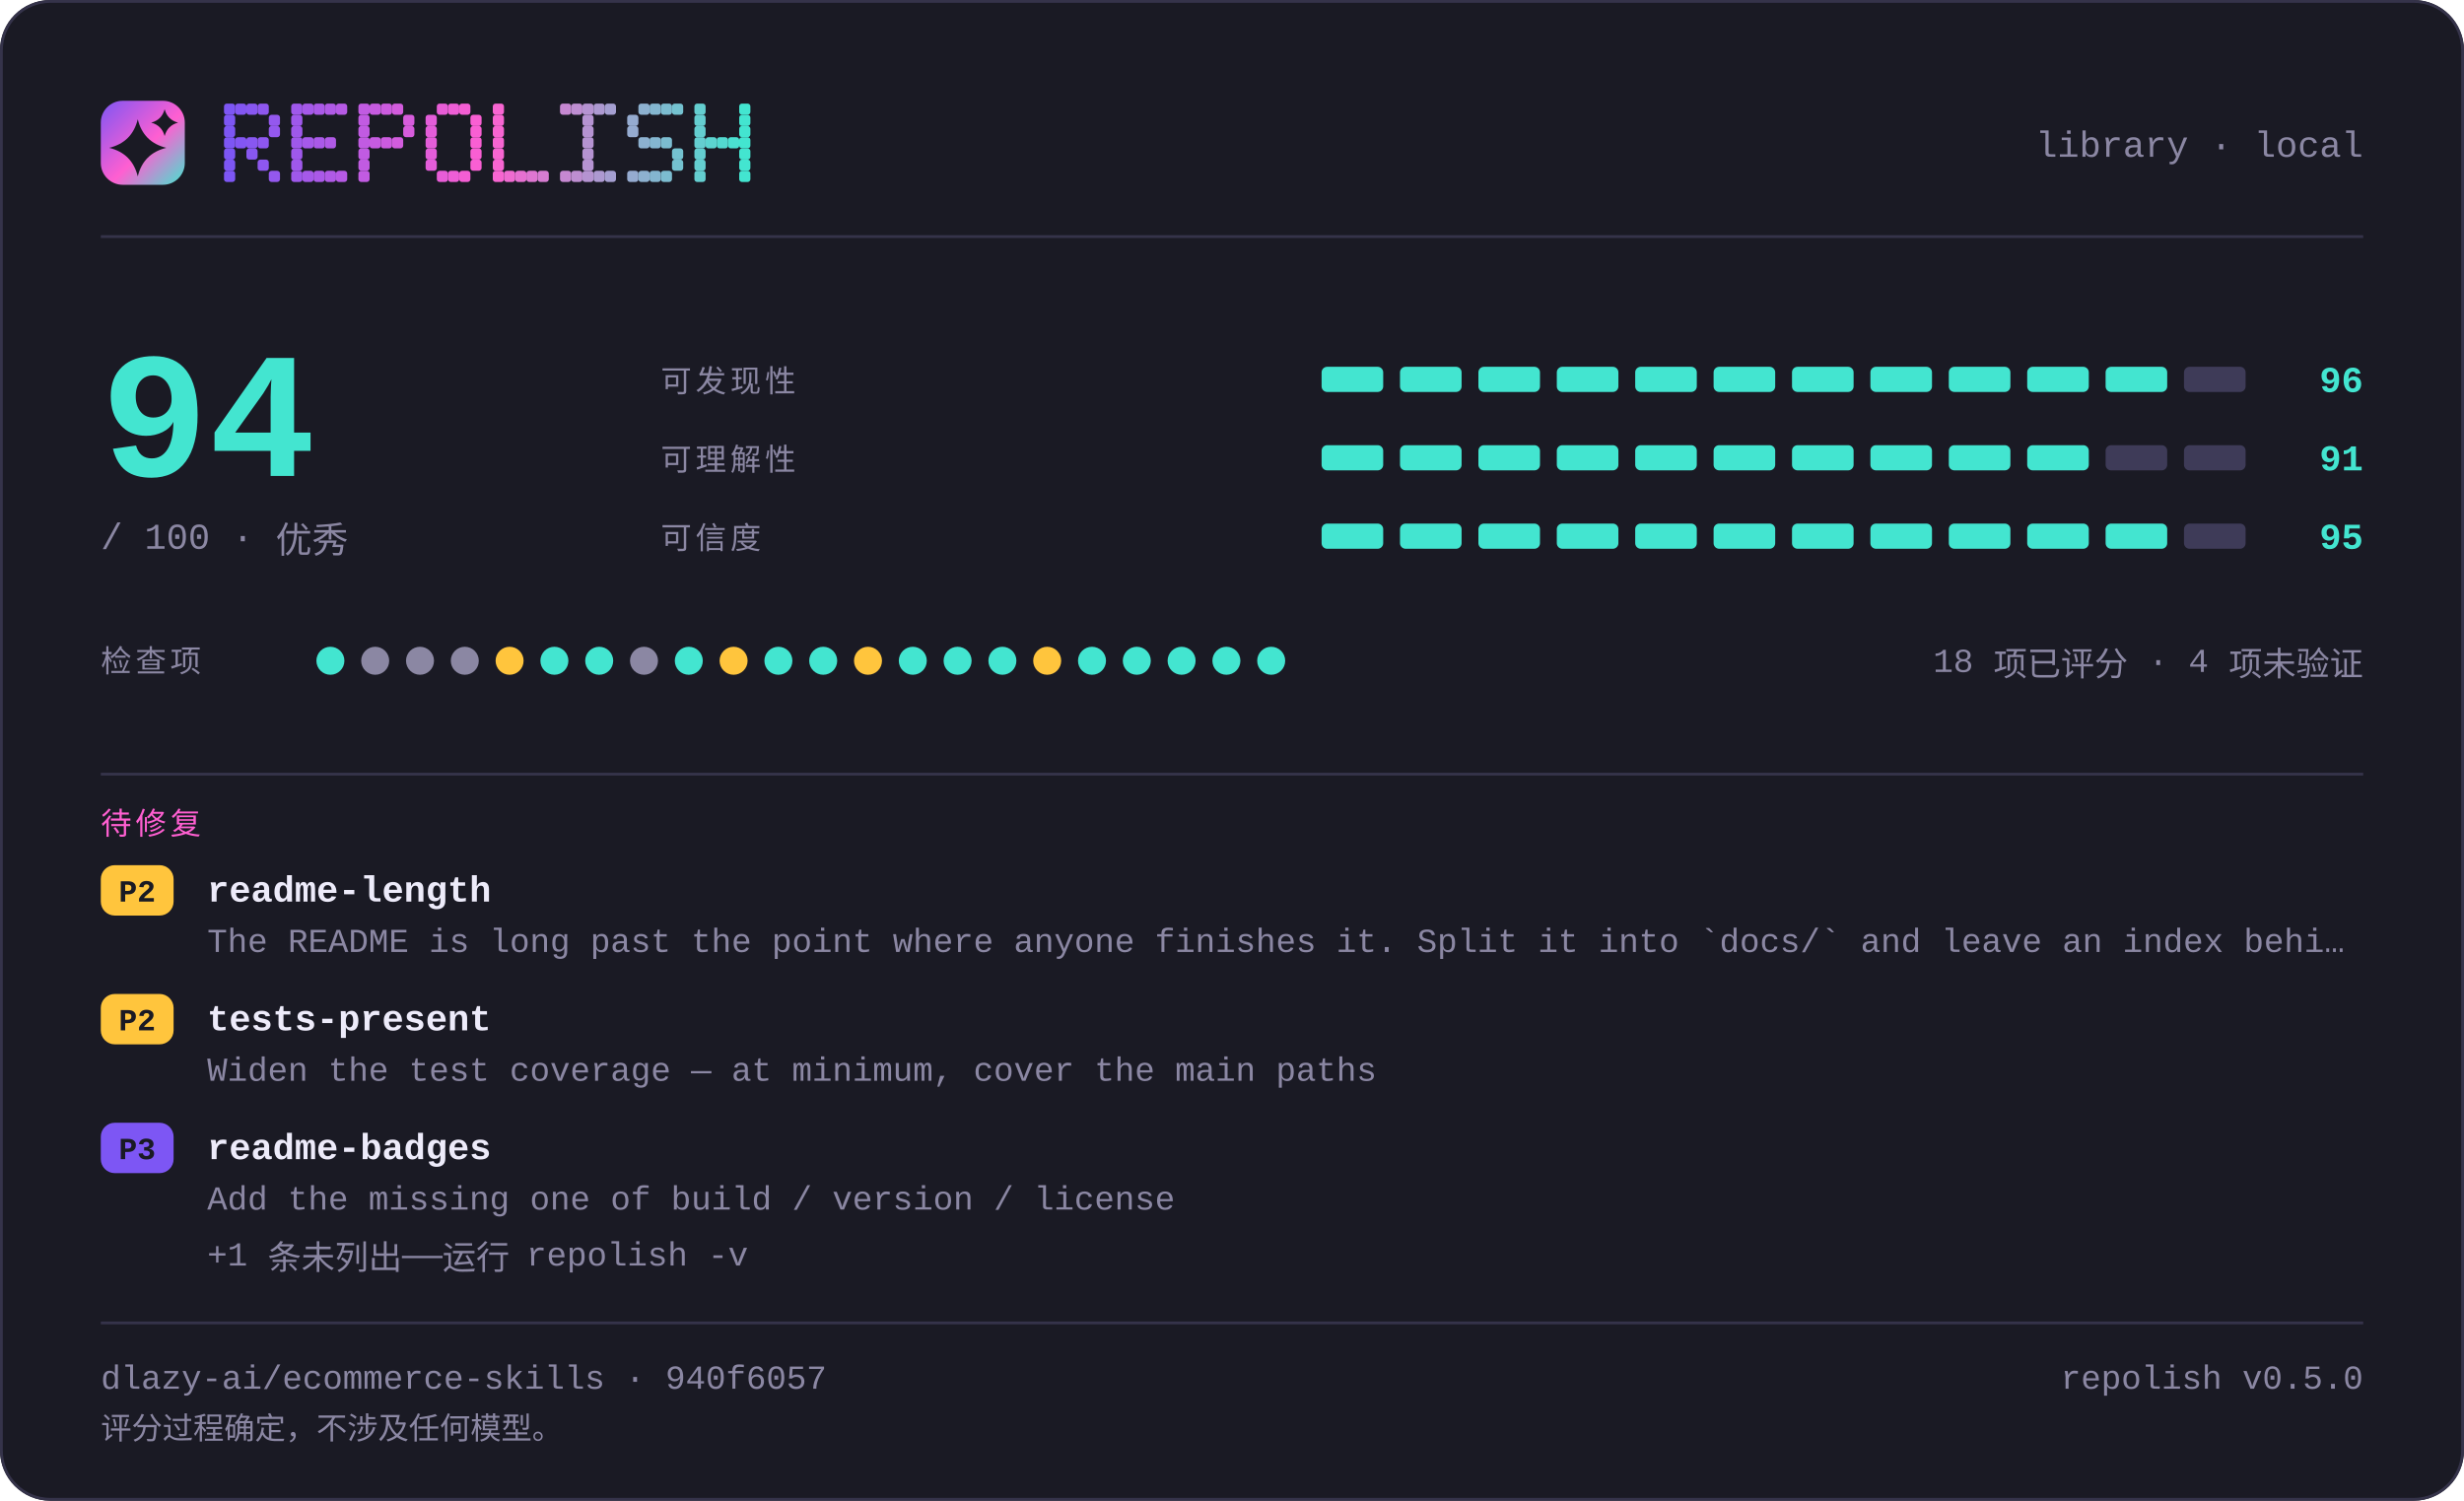
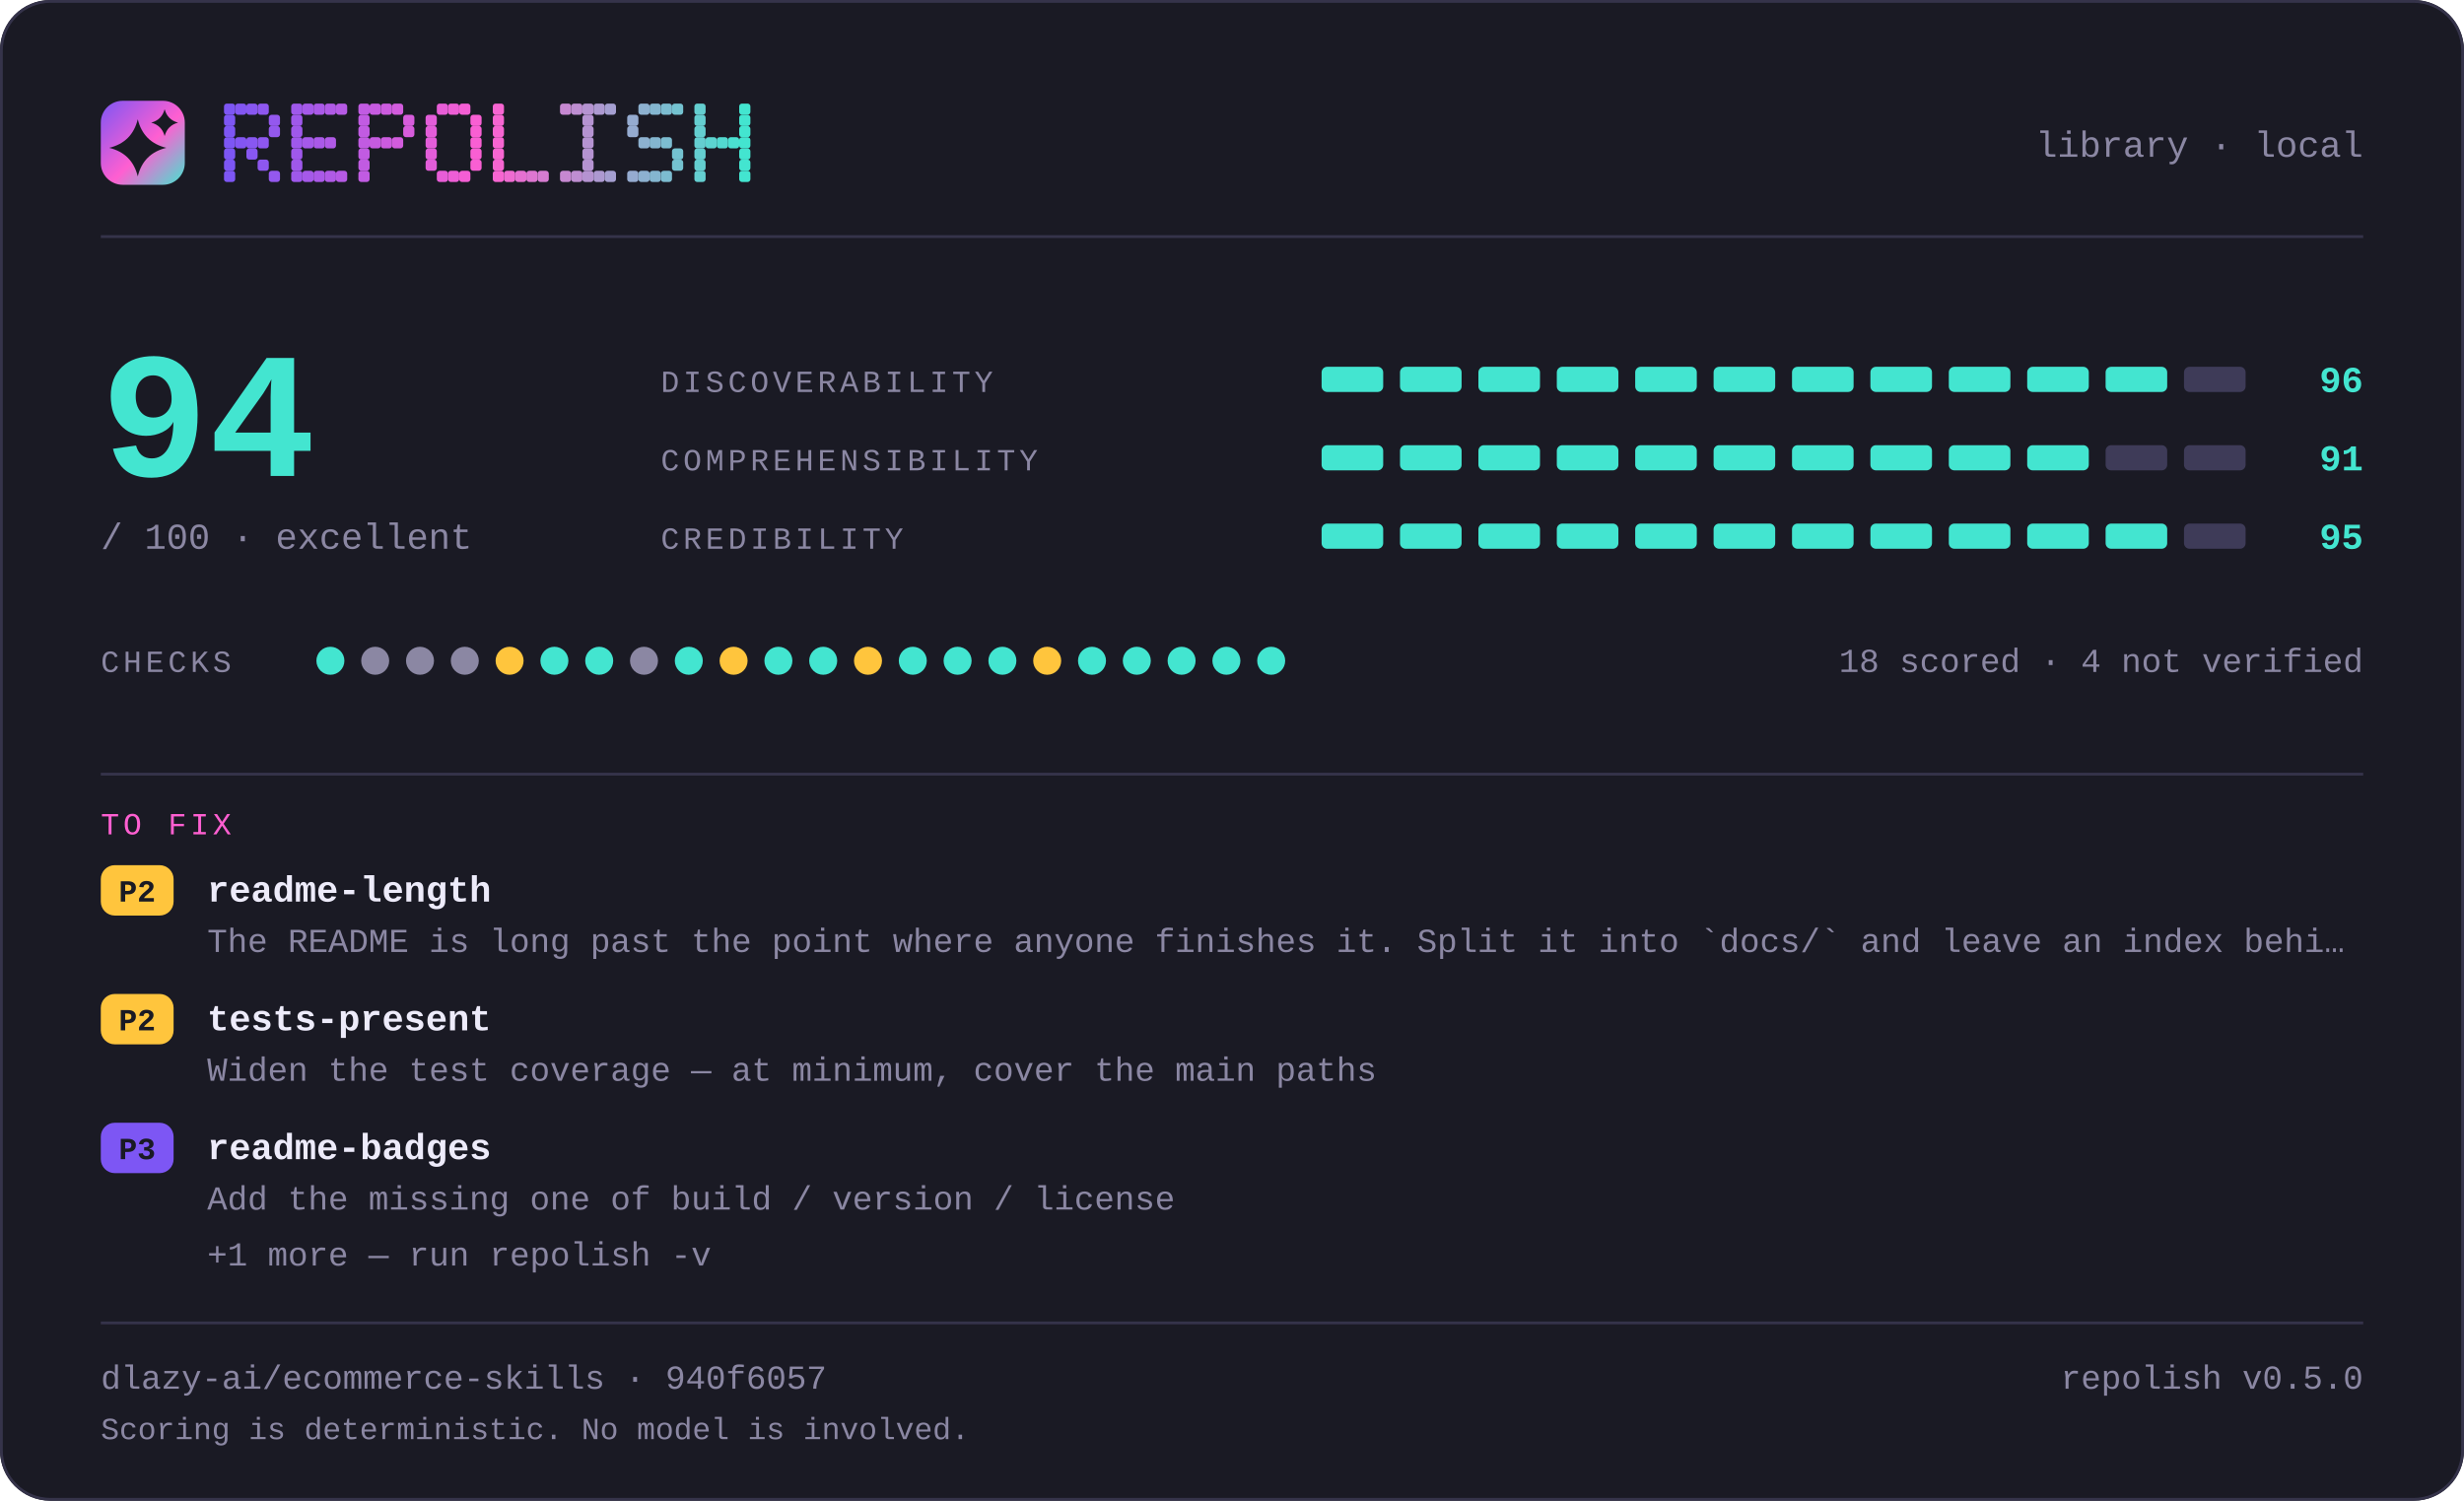
- <svg xmlns="http://www.w3.org/2000/svg" width="880" height="536" viewBox="0 0 880 536" lang="zh-CN" role="img" aria-label="repolish report card — 94 out of 100">
+ <svg xmlns="http://www.w3.org/2000/svg" width="880" height="536" viewBox="0 0 880 536" lang="en" role="img" aria-label="repolish report card — 94 out of 100">
  <defs>
    <linearGradient id="brand" x1="0" y1="0" x2="1" y2="1">
      <stop offset="0" stop-color="#7d56f4" />
      <stop offset="0.55" stop-color="#ff5fd1" />
      <stop offset="1" stop-color="#43e5d0" />
    </linearGradient>
  </defs>
  <style>
    .t { font-family: ui-monospace, SFMono-Regular, "SF Mono", Menlo, Consolas, "Liberation Mono", "Noto Sans Mono CJK SC", "Noto Sans Mono CJK JP", "Microsoft YaHei", "Hiragino Sans", "Yu Gothic", monospace; }
  </style>
  <rect x="0" y="0" width="880" height="536" rx="18.0" fill="#1a1a24" />
  <rect x="0.5" y="0.5" width="879" height="535" rx="17.5" fill="none" stroke="#35334a" />
  <rect x="36" y="36" width="30" height="30" rx="7.8" fill="url(#brand)" />
  <path d="M49.2 42.6Q51.2 50.8 59.4 52.8Q51.2 54.8 49.2 63.0Q47.2 54.8 39.0 52.8Q47.2 50.8 49.2 42.6Z" fill="#1a1a24" />
  <path d="M58.8 39.0Q59.8 42.8 63.6 43.8Q59.8 44.8 58.8 48.6Q57.8 44.8 54.0 43.8Q57.8 42.8 58.8 39.0Z" fill="#1a1a24" />
  <g fill="#7d56f4">
    <rect x="80" y="37" width="4" height="4" rx="1" />
    <rect x="80" y="41" width="4" height="4" rx="1" />
    <rect x="80" y="45" width="4" height="4" rx="1" />
    <rect x="80" y="49" width="4" height="4" rx="1" />
    <rect x="80" y="53" width="4" height="4" rx="1" />
    <rect x="80" y="57" width="4" height="4" rx="1" />
    <rect x="80" y="61" width="4" height="4" rx="1" />
  </g>
  <g fill="#8356f2">
    <rect x="84" y="37" width="4" height="4" rx="1" />
    <rect x="84" y="49" width="4" height="4" rx="1" />
  </g>
  <g fill="#8857f1">
    <rect x="88" y="37" width="4" height="4" rx="1" />
    <rect x="88" y="49" width="4" height="4" rx="1" />
    <rect x="88" y="53" width="4" height="4" rx="1" />
  </g>
  <g fill="#8e57ef">
    <rect x="92" y="37" width="4" height="4" rx="1" />
    <rect x="92" y="49" width="4" height="4" rx="1" />
    <rect x="92" y="57" width="4" height="4" rx="1" />
  </g>
  <g fill="#9458ee">
    <rect x="96" y="41" width="4" height="4" rx="1" />
    <rect x="96" y="45" width="4" height="4" rx="1" />
    <rect x="96" y="61" width="4" height="4" rx="1" />
  </g>
  <g fill="#9f58eb">
    <rect x="104" y="37" width="4" height="4" rx="1" />
    <rect x="104" y="41" width="4" height="4" rx="1" />
    <rect x="104" y="45" width="4" height="4" rx="1" />
    <rect x="104" y="49" width="4" height="4" rx="1" />
    <rect x="104" y="53" width="4" height="4" rx="1" />
    <rect x="104" y="57" width="4" height="4" rx="1" />
    <rect x="104" y="61" width="4" height="4" rx="1" />
  </g>
  <g fill="#a559e9">
    <rect x="108" y="37" width="4" height="4" rx="1" />
    <rect x="108" y="49" width="4" height="4" rx="1" />
    <rect x="108" y="61" width="4" height="4" rx="1" />
  </g>
  <g fill="#aa59e8">
    <rect x="112" y="37" width="4" height="4" rx="1" />
    <rect x="112" y="49" width="4" height="4" rx="1" />
    <rect x="112" y="61" width="4" height="4" rx="1" />
  </g>
  <g fill="#b05ae6">
    <rect x="116" y="37" width="4" height="4" rx="1" />
    <rect x="116" y="49" width="4" height="4" rx="1" />
    <rect x="116" y="61" width="4" height="4" rx="1" />
  </g>
  <g fill="#b65ae5">
    <rect x="120" y="37" width="4" height="4" rx="1" />
    <rect x="120" y="61" width="4" height="4" rx="1" />
  </g>
  <g fill="#c15be2">
    <rect x="128" y="37" width="4" height="4" rx="1" />
    <rect x="128" y="41" width="4" height="4" rx="1" />
    <rect x="128" y="45" width="4" height="4" rx="1" />
    <rect x="128" y="49" width="4" height="4" rx="1" />
    <rect x="128" y="53" width="4" height="4" rx="1" />
    <rect x="128" y="57" width="4" height="4" rx="1" />
    <rect x="128" y="61" width="4" height="4" rx="1" />
  </g>
  <g fill="#c65be0">
    <rect x="132" y="37" width="4" height="4" rx="1" />
    <rect x="132" y="49" width="4" height="4" rx="1" />
  </g>
  <g fill="#cc5bdf">
    <rect x="136" y="37" width="4" height="4" rx="1" />
    <rect x="136" y="49" width="4" height="4" rx="1" />
  </g>
  <g fill="#d25cdd">
    <rect x="140" y="37" width="4" height="4" rx="1" />
    <rect x="140" y="49" width="4" height="4" rx="1" />
  </g>
  <g fill="#d75cdc">
    <rect x="144" y="41" width="4" height="4" rx="1" />
    <rect x="144" y="45" width="4" height="4" rx="1" />
  </g>
  <g fill="#e35dd9">
    <rect x="152" y="41" width="4" height="4" rx="1" />
    <rect x="152" y="45" width="4" height="4" rx="1" />
    <rect x="152" y="49" width="4" height="4" rx="1" />
    <rect x="152" y="53" width="4" height="4" rx="1" />
    <rect x="152" y="57" width="4" height="4" rx="1" />
  </g>
  <g fill="#e85dd7">
    <rect x="156" y="37" width="4" height="4" rx="1" />
    <rect x="156" y="61" width="4" height="4" rx="1" />
  </g>
  <g fill="#ee5ed6">
    <rect x="160" y="37" width="4" height="4" rx="1" />
    <rect x="160" y="61" width="4" height="4" rx="1" />
  </g>
  <g fill="#f45ed4">
    <rect x="164" y="37" width="4" height="4" rx="1" />
    <rect x="164" y="61" width="4" height="4" rx="1" />
  </g>
  <g fill="#f95fd3">
    <rect x="168" y="41" width="4" height="4" rx="1" />
    <rect x="168" y="45" width="4" height="4" rx="1" />
    <rect x="168" y="49" width="4" height="4" rx="1" />
    <rect x="168" y="53" width="4" height="4" rx="1" />
    <rect x="168" y="57" width="4" height="4" rx="1" />
  </g>
  <g fill="#f765d1">
    <rect x="176" y="37" width="4" height="4" rx="1" />
    <rect x="176" y="41" width="4" height="4" rx="1" />
    <rect x="176" y="45" width="4" height="4" rx="1" />
    <rect x="176" y="49" width="4" height="4" rx="1" />
    <rect x="176" y="53" width="4" height="4" rx="1" />
    <rect x="176" y="57" width="4" height="4" rx="1" />
    <rect x="176" y="61" width="4" height="4" rx="1" />
  </g>
  <g fill="#ef6bd1">
    <rect x="180" y="61" width="4" height="4" rx="1" />
  </g>
  <g fill="#e670d1">
    <rect x="184" y="61" width="4" height="4" rx="1" />
  </g>
  <g fill="#de76d1">
    <rect x="188" y="61" width="4" height="4" rx="1" />
  </g>
  <g fill="#d67cd1">
    <rect x="192" y="61" width="4" height="4" rx="1" />
  </g>
  <g fill="#c688d1">
    <rect x="200" y="37" width="4" height="4" rx="1" />
    <rect x="200" y="61" width="4" height="4" rx="1" />
  </g>
  <g fill="#be8ed1">
    <rect x="204" y="37" width="4" height="4" rx="1" />
    <rect x="204" y="61" width="4" height="4" rx="1" />
  </g>
  <g fill="#b593d1">
    <rect x="208" y="37" width="4" height="4" rx="1" />
    <rect x="208" y="41" width="4" height="4" rx="1" />
    <rect x="208" y="45" width="4" height="4" rx="1" />
    <rect x="208" y="49" width="4" height="4" rx="1" />
    <rect x="208" y="53" width="4" height="4" rx="1" />
    <rect x="208" y="57" width="4" height="4" rx="1" />
    <rect x="208" y="61" width="4" height="4" rx="1" />
  </g>
  <g fill="#ad99d1">
    <rect x="212" y="37" width="4" height="4" rx="1" />
    <rect x="212" y="61" width="4" height="4" rx="1" />
  </g>
  <g fill="#a59fd1">
    <rect x="216" y="37" width="4" height="4" rx="1" />
    <rect x="216" y="61" width="4" height="4" rx="1" />
  </g>
  <g fill="#95abd0">
    <rect x="224" y="41" width="4" height="4" rx="1" />
    <rect x="224" y="45" width="4" height="4" rx="1" />
    <rect x="224" y="61" width="4" height="4" rx="1" />
  </g>
  <g fill="#8db1d0">
    <rect x="228" y="37" width="4" height="4" rx="1" />
    <rect x="228" y="49" width="4" height="4" rx="1" />
    <rect x="228" y="61" width="4" height="4" rx="1" />
  </g>
  <g fill="#84b6d0">
    <rect x="232" y="37" width="4" height="4" rx="1" />
    <rect x="232" y="49" width="4" height="4" rx="1" />
    <rect x="232" y="61" width="4" height="4" rx="1" />
  </g>
  <g fill="#7cbcd0">
    <rect x="236" y="37" width="4" height="4" rx="1" />
    <rect x="236" y="49" width="4" height="4" rx="1" />
    <rect x="236" y="61" width="4" height="4" rx="1" />
  </g>
  <g fill="#74c2d0">
    <rect x="240" y="37" width="4" height="4" rx="1" />
    <rect x="240" y="53" width="4" height="4" rx="1" />
    <rect x="240" y="57" width="4" height="4" rx="1" />
  </g>
  <g fill="#64ced0">
    <rect x="248" y="37" width="4" height="4" rx="1" />
    <rect x="248" y="41" width="4" height="4" rx="1" />
    <rect x="248" y="45" width="4" height="4" rx="1" />
    <rect x="248" y="49" width="4" height="4" rx="1" />
    <rect x="248" y="53" width="4" height="4" rx="1" />
    <rect x="248" y="57" width="4" height="4" rx="1" />
    <rect x="248" y="61" width="4" height="4" rx="1" />
  </g>
  <g fill="#5cd4d0">
    <rect x="252" y="49" width="4" height="4" rx="1" />
  </g>
  <g fill="#53d9d0">
    <rect x="256" y="49" width="4" height="4" rx="1" />
  </g>
  <g fill="#4bdfd0">
    <rect x="260" y="49" width="4" height="4" rx="1" />
  </g>
  <g fill="#43e5d0">
    <rect x="264" y="37" width="4" height="4" rx="1" />
    <rect x="264" y="41" width="4" height="4" rx="1" />
    <rect x="264" y="45" width="4" height="4" rx="1" />
    <rect x="264" y="49" width="4" height="4" rx="1" />
    <rect x="264" y="53" width="4" height="4" rx="1" />
    <rect x="264" y="57" width="4" height="4" rx="1" />
    <rect x="264" y="61" width="4" height="4" rx="1" />
  </g>
  <text class="t" x="844" y="56" font-size="13" fill="#8b87a3" text-anchor="end">library · local</text>
  <rect x="36" y="84" width="808" height="1" fill="#35334a" />
  <text class="t" x="36" y="170" font-size="64" fill="#43e5d0" text-anchor="start" font-weight="700">94</text>
-   <text class="t" x="36" y="196" font-size="13" fill="#8b87a3" text-anchor="start">/ 100  ·  优秀</text>
-   <text class="t" x="236" y="140" font-size="11" fill="#8b87a3" text-anchor="start" letter-spacing="1.4">可发现性</text>
+   <text class="t" x="36" y="196" font-size="13" fill="#8b87a3" text-anchor="start">/ 100  ·  excellent</text>
+   <text class="t" x="236" y="140" font-size="11" fill="#8b87a3" text-anchor="start" letter-spacing="1.4">DISCOVERABILITY</text>
  <rect x="472" y="131" width="22" height="9" rx="2.0" fill="#43e5d0" />
  <rect x="500" y="131" width="22" height="9" rx="2.0" fill="#43e5d0" />
  <rect x="528" y="131" width="22" height="9" rx="2.0" fill="#43e5d0" />
  <rect x="556" y="131" width="22" height="9" rx="2.0" fill="#43e5d0" />
  <rect x="584" y="131" width="22" height="9" rx="2.0" fill="#43e5d0" />
  <rect x="612" y="131" width="22" height="9" rx="2.0" fill="#43e5d0" />
  <rect x="640" y="131" width="22" height="9" rx="2.0" fill="#43e5d0" />
  <rect x="668" y="131" width="22" height="9" rx="2.0" fill="#43e5d0" />
  <rect x="696" y="131" width="22" height="9" rx="2.0" fill="#43e5d0" />
  <rect x="724" y="131" width="22" height="9" rx="2.0" fill="#43e5d0" />
  <rect x="752" y="131" width="22" height="9" rx="2.0" fill="#43e5d0" />
  <rect x="780" y="131" width="22" height="9" rx="2.0" fill="#3e3b58" />
  <text class="t" x="844" y="140" font-size="13" fill="#43e5d0" text-anchor="end" font-weight="700">96</text>
-   <text class="t" x="236" y="168" font-size="11" fill="#8b87a3" text-anchor="start" letter-spacing="1.4">可理解性</text>
+   <text class="t" x="236" y="168" font-size="11" fill="#8b87a3" text-anchor="start" letter-spacing="1.4">COMPREHENSIBILITY</text>
  <rect x="472" y="159" width="22" height="9" rx="2.0" fill="#43e5d0" />
  <rect x="500" y="159" width="22" height="9" rx="2.0" fill="#43e5d0" />
  <rect x="528" y="159" width="22" height="9" rx="2.0" fill="#43e5d0" />
  <rect x="556" y="159" width="22" height="9" rx="2.0" fill="#43e5d0" />
  <rect x="584" y="159" width="22" height="9" rx="2.0" fill="#43e5d0" />
  <rect x="612" y="159" width="22" height="9" rx="2.0" fill="#43e5d0" />
  <rect x="640" y="159" width="22" height="9" rx="2.0" fill="#43e5d0" />
  <rect x="668" y="159" width="22" height="9" rx="2.0" fill="#43e5d0" />
  <rect x="696" y="159" width="22" height="9" rx="2.0" fill="#43e5d0" />
  <rect x="724" y="159" width="22" height="9" rx="2.0" fill="#43e5d0" />
  <rect x="752" y="159" width="22" height="9" rx="2.0" fill="#3e3b58" />
  <rect x="780" y="159" width="22" height="9" rx="2.0" fill="#3e3b58" />
  <text class="t" x="844" y="168" font-size="13" fill="#43e5d0" text-anchor="end" font-weight="700">91</text>
-   <text class="t" x="236" y="196" font-size="11" fill="#8b87a3" text-anchor="start" letter-spacing="1.4">可信度</text>
+   <text class="t" x="236" y="196" font-size="11" fill="#8b87a3" text-anchor="start" letter-spacing="1.4">CREDIBILITY</text>
  <rect x="472" y="187" width="22" height="9" rx="2.0" fill="#43e5d0" />
  <rect x="500" y="187" width="22" height="9" rx="2.0" fill="#43e5d0" />
  <rect x="528" y="187" width="22" height="9" rx="2.0" fill="#43e5d0" />
  <rect x="556" y="187" width="22" height="9" rx="2.0" fill="#43e5d0" />
  <rect x="584" y="187" width="22" height="9" rx="2.0" fill="#43e5d0" />
  <rect x="612" y="187" width="22" height="9" rx="2.0" fill="#43e5d0" />
  <rect x="640" y="187" width="22" height="9" rx="2.0" fill="#43e5d0" />
  <rect x="668" y="187" width="22" height="9" rx="2.0" fill="#43e5d0" />
  <rect x="696" y="187" width="22" height="9" rx="2.0" fill="#43e5d0" />
  <rect x="724" y="187" width="22" height="9" rx="2.0" fill="#43e5d0" />
  <rect x="752" y="187" width="22" height="9" rx="2.0" fill="#43e5d0" />
  <rect x="780" y="187" width="22" height="9" rx="2.0" fill="#3e3b58" />
  <text class="t" x="844" y="196" font-size="13" fill="#43e5d0" text-anchor="end" font-weight="700">95</text>
-   <text class="t" x="36" y="240" font-size="11" fill="#8b87a3" text-anchor="start" letter-spacing="1.4">检查项</text>
+   <text class="t" x="36" y="240" font-size="11" fill="#8b87a3" text-anchor="start" letter-spacing="1.4">CHECKS</text>
  <circle cx="118" cy="236" r="5" fill="#43e5d0" />
  <circle cx="134" cy="236" r="5" fill="#8b87a3" />
  <circle cx="150" cy="236" r="5" fill="#8b87a3" />
  <circle cx="166" cy="236" r="5" fill="#8b87a3" />
  <circle cx="182" cy="236" r="5" fill="#ffc53d" />
  <circle cx="198" cy="236" r="5" fill="#43e5d0" />
  <circle cx="214" cy="236" r="5" fill="#43e5d0" />
  <circle cx="230" cy="236" r="5" fill="#8b87a3" />
  <circle cx="246" cy="236" r="5" fill="#43e5d0" />
  <circle cx="262" cy="236" r="5" fill="#ffc53d" />
  <circle cx="278" cy="236" r="5" fill="#43e5d0" />
  <circle cx="294" cy="236" r="5" fill="#43e5d0" />
  <circle cx="310" cy="236" r="5" fill="#ffc53d" />
  <circle cx="326" cy="236" r="5" fill="#43e5d0" />
  <circle cx="342" cy="236" r="5" fill="#43e5d0" />
  <circle cx="358" cy="236" r="5" fill="#43e5d0" />
  <circle cx="374" cy="236" r="5" fill="#ffc53d" />
  <circle cx="390" cy="236" r="5" fill="#43e5d0" />
  <circle cx="406" cy="236" r="5" fill="#43e5d0" />
  <circle cx="422" cy="236" r="5" fill="#43e5d0" />
  <circle cx="438" cy="236" r="5" fill="#43e5d0" />
  <circle cx="454" cy="236" r="5" fill="#43e5d0" />
-   <text class="t" x="844" y="240" font-size="12" fill="#8b87a3" text-anchor="end">18 项已评分 · 4 项未验证</text>
+   <text class="t" x="844" y="240" font-size="12" fill="#8b87a3" text-anchor="end">18 scored · 4 not verified</text>
  <rect x="36" y="276" width="808" height="1" fill="#35334a" />
-   <text class="t" x="36" y="298" font-size="11" fill="#ff5fd1" text-anchor="start" letter-spacing="1.4">待修复</text>
+   <text class="t" x="36" y="298" font-size="11" fill="#ff5fd1" text-anchor="start" letter-spacing="1.4">TO FIX</text>
  <rect x="36" y="309" width="26" height="18" rx="5.0" fill="#ffc53d" />
  <text class="t" x="49" y="322" font-size="11" fill="#1a1a24" text-anchor="middle" font-weight="700">P2</text>
  <text class="t" x="74" y="322" font-size="13" fill="#edebfa" text-anchor="start" font-weight="700">readme-length</text>
  <text class="t" x="74" y="340" font-size="12" fill="#8b87a3" text-anchor="start">The README is long past the point where anyone finishes it. Split it into `docs/` and leave an index behi…</text>
  <rect x="36" y="355" width="26" height="18" rx="5.0" fill="#ffc53d" />
  <text class="t" x="49" y="368" font-size="11" fill="#1a1a24" text-anchor="middle" font-weight="700">P2</text>
  <text class="t" x="74" y="368" font-size="13" fill="#edebfa" text-anchor="start" font-weight="700">tests-present</text>
  <text class="t" x="74" y="386" font-size="12" fill="#8b87a3" text-anchor="start">Widen the test coverage — at minimum, cover the main paths</text>
  <rect x="36" y="401" width="26" height="18" rx="5.0" fill="#7d56f4" />
  <text class="t" x="49" y="414" font-size="11" fill="#1a1a24" text-anchor="middle" font-weight="700">P3</text>
  <text class="t" x="74" y="414" font-size="13" fill="#edebfa" text-anchor="start" font-weight="700">readme-badges</text>
  <text class="t" x="74" y="432" font-size="12" fill="#8b87a3" text-anchor="start">Add the missing one of build / version / license</text>
-   <text class="t" x="74" y="452" font-size="12" fill="#8b87a3" text-anchor="start">+1 条未列出——运行 repolish -v</text>
+   <text class="t" x="74" y="452" font-size="12" fill="#8b87a3" text-anchor="start">+1 more — run repolish -v</text>
  <rect x="36" y="472" width="808" height="1" fill="#35334a" />
  <text class="t" x="36" y="496" font-size="12" fill="#8b87a3" text-anchor="start">dlazy-ai/ecommerce-skills · 940f6057</text>
  <text class="t" x="844" y="496" font-size="12" fill="#8b87a3" text-anchor="end">repolish v0.5.0</text>
-   <text class="t" x="36" y="514" font-size="11" fill="#8b87a3" text-anchor="start">评分过程确定，不涉及任何模型。</text>
+   <text class="t" x="36" y="514" font-size="11" fill="#8b87a3" text-anchor="start">Scoring is deterministic. No model is involved.</text>
</svg>
